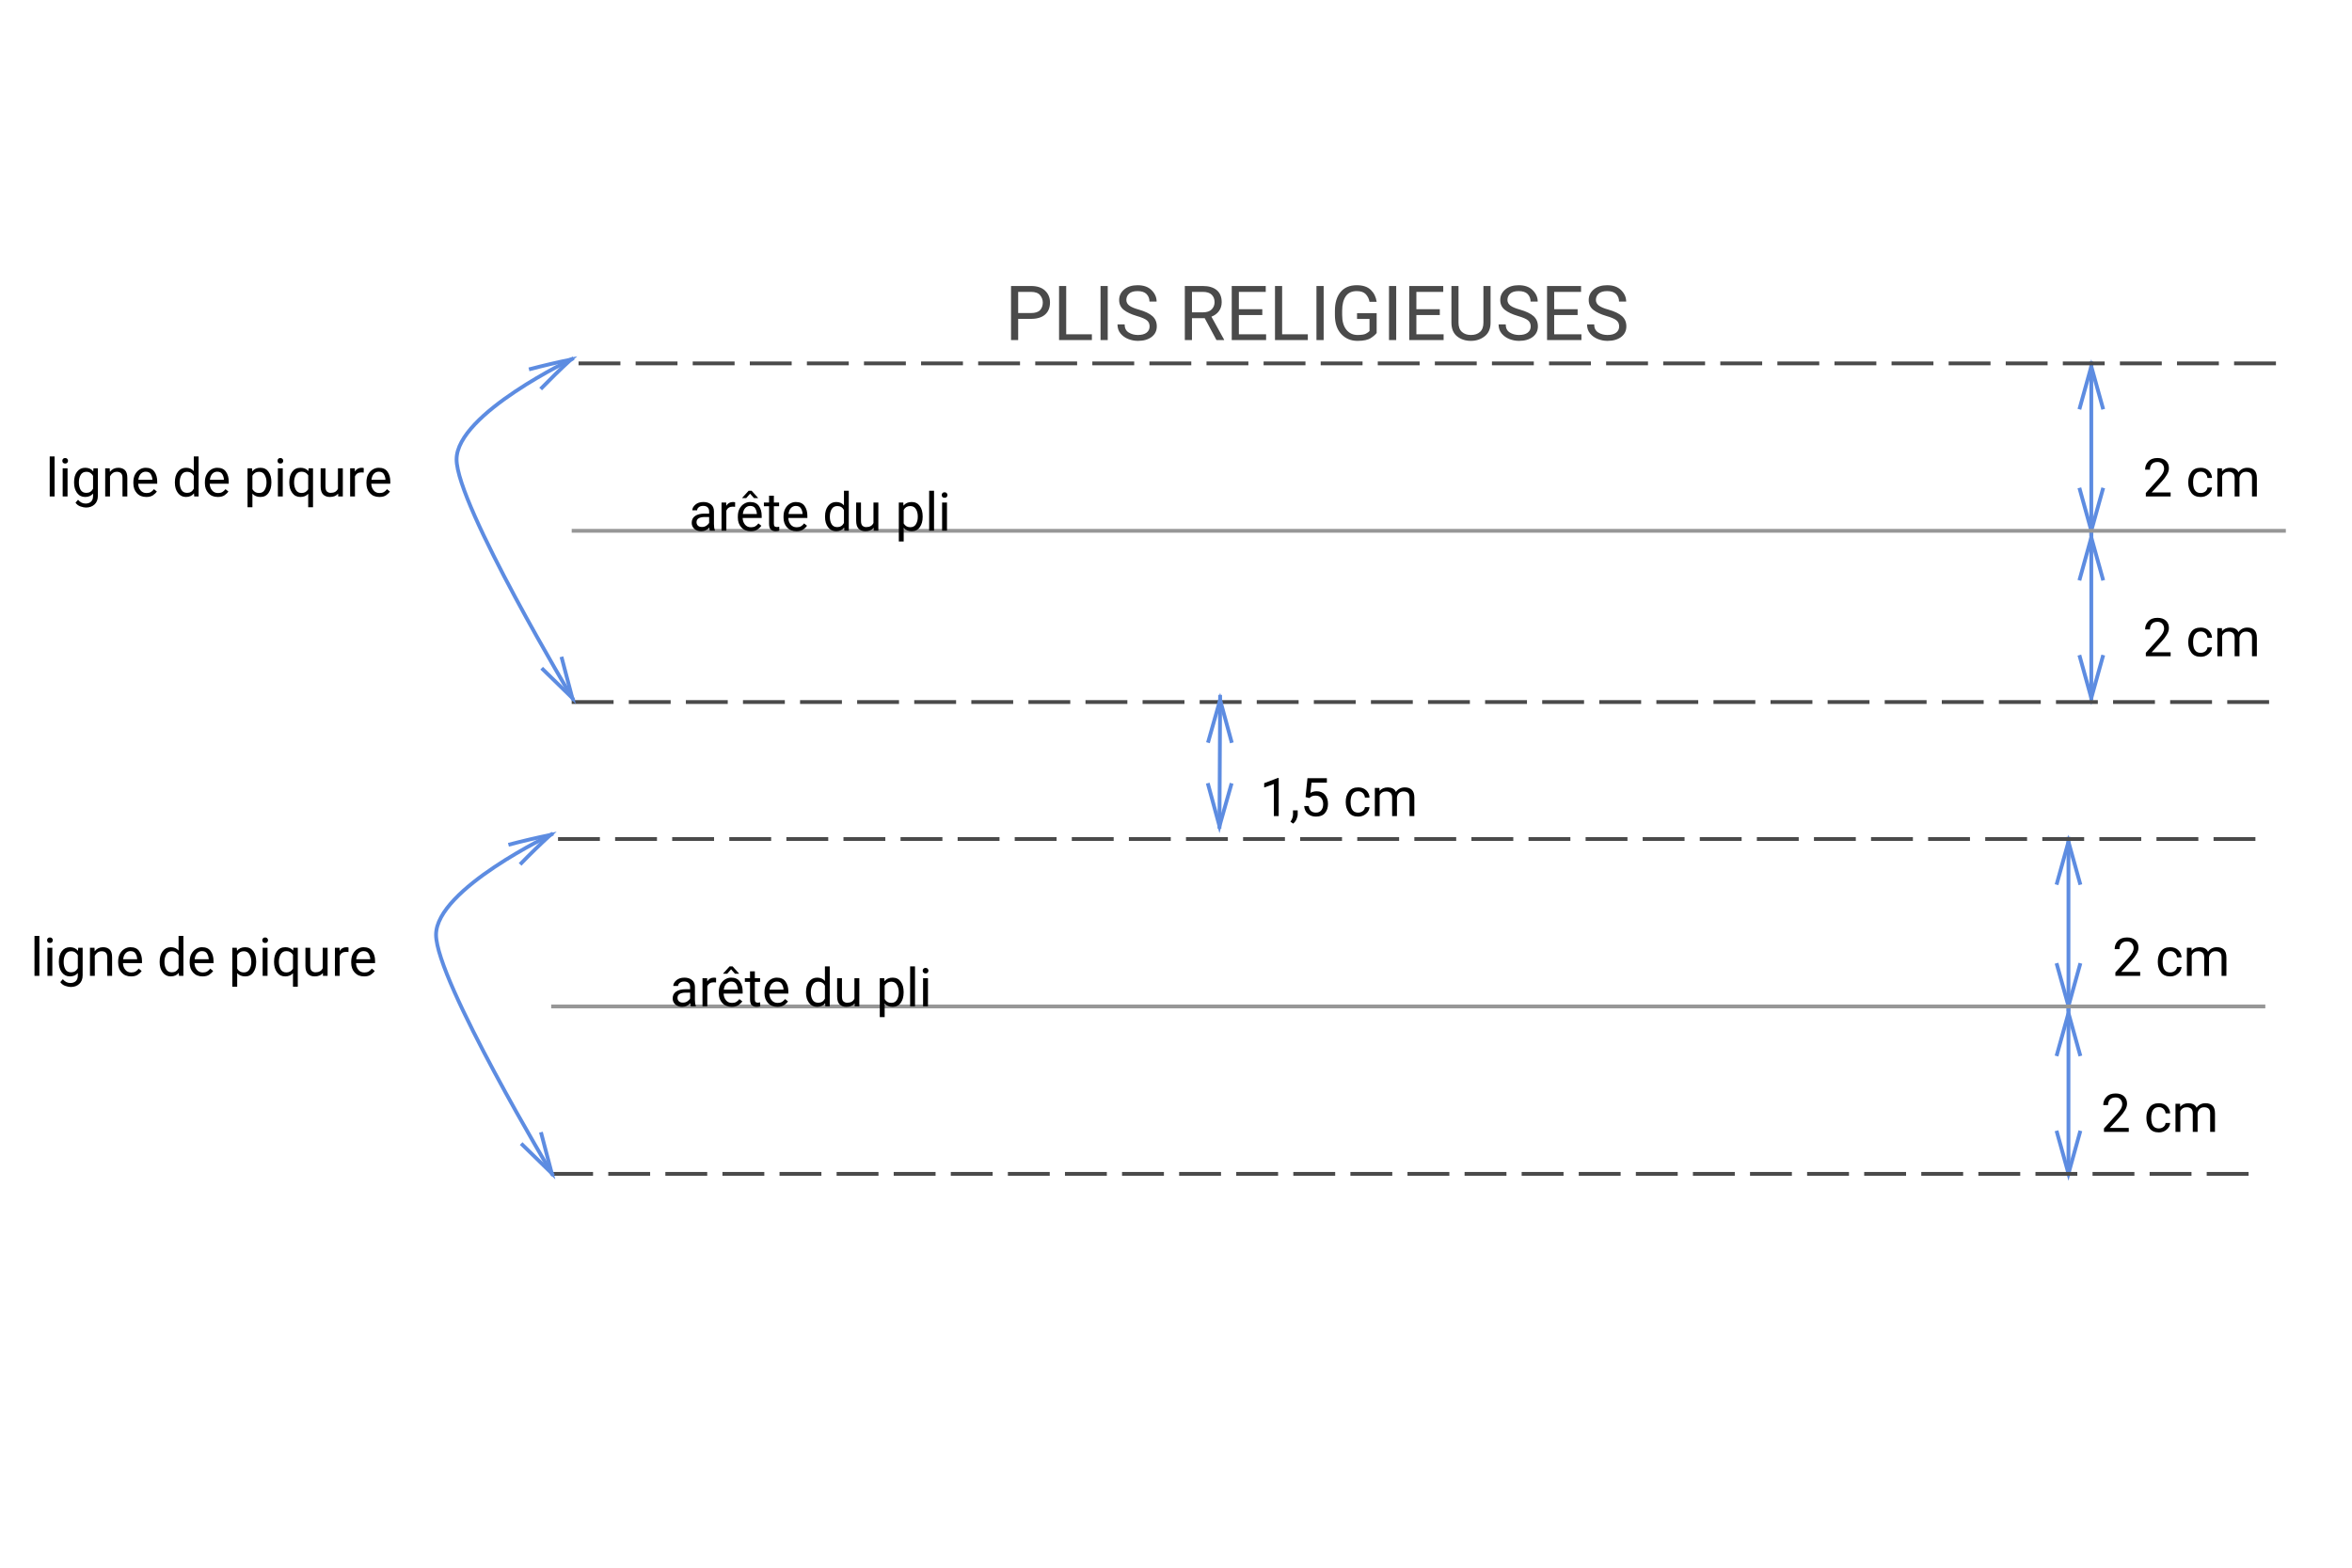
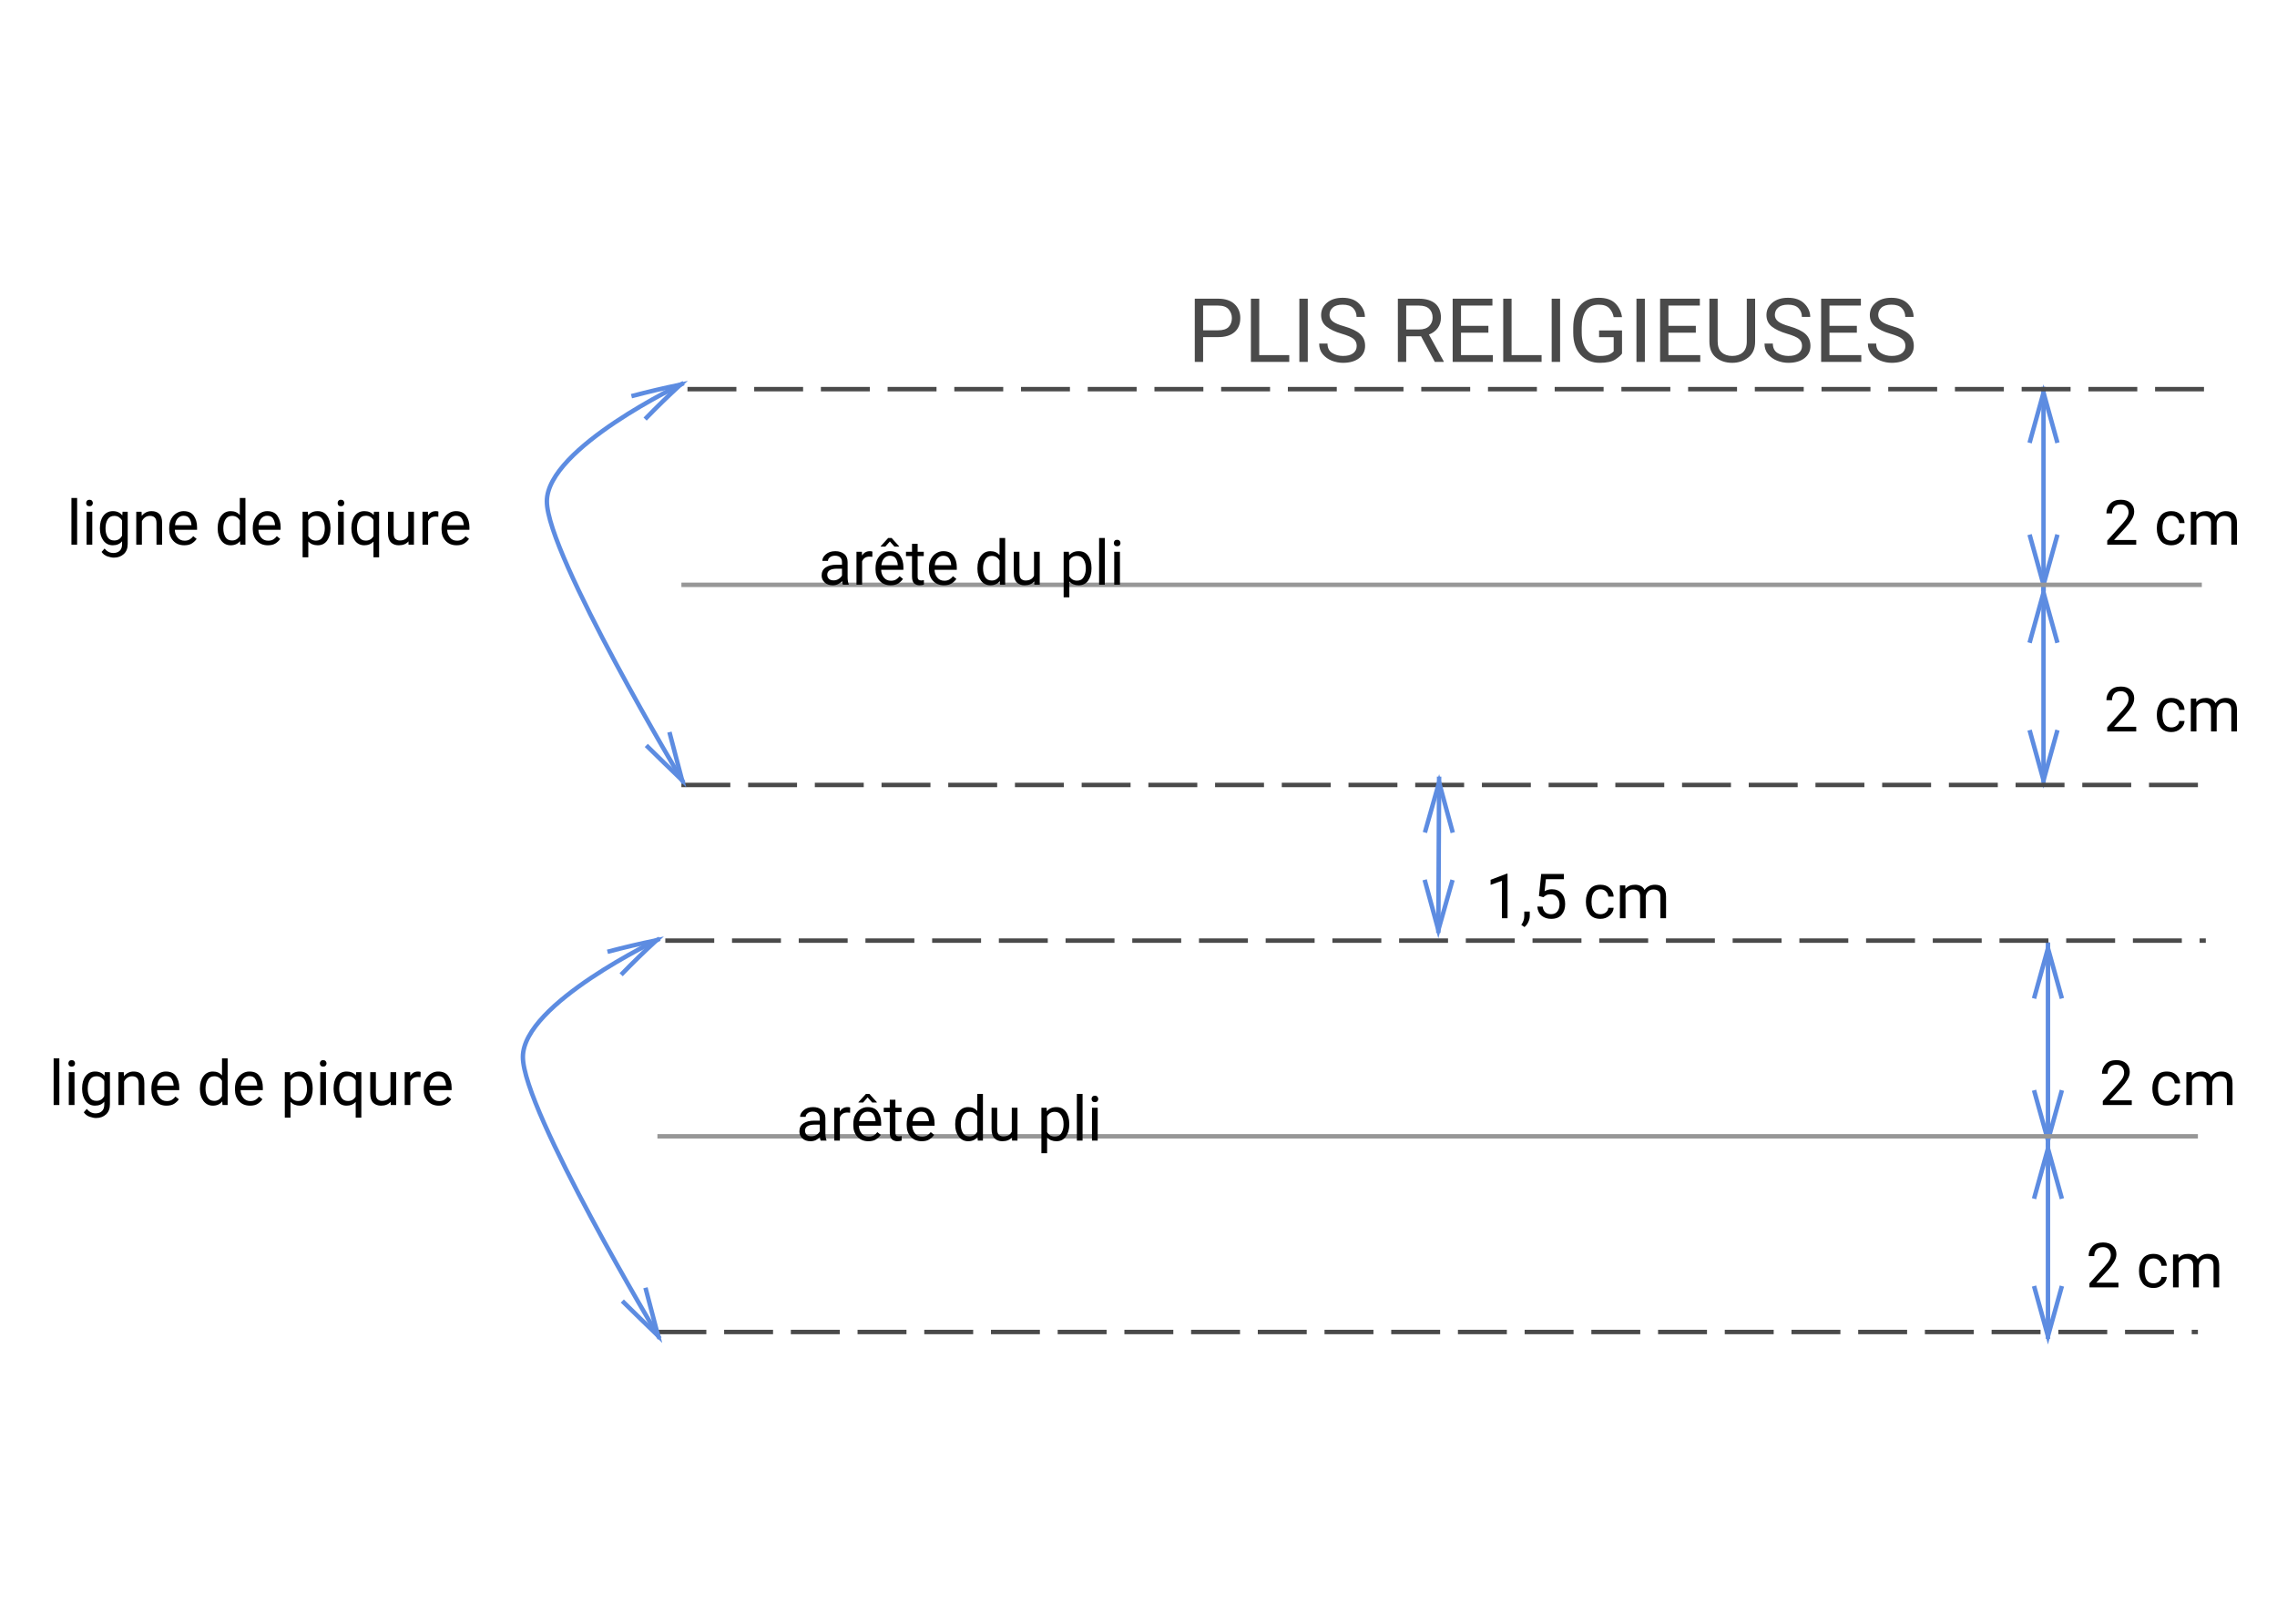
- <svg xmlns="http://www.w3.org/2000/svg" width="618px" height="412px" viewBox="0 0 618 412" version="1.1">
+ <svg xmlns="http://www.w3.org/2000/svg" width="512px" height="365px" viewBox="0 0 512 365" version="1.1">
  <description>Created with Sketch (http://www.bohemiancoding.com/sketch)</description>
  <defs />
  <g id="Page 1" stroke="none" stroke-width="1" fill="none" fill-rule="evenodd">
-     <g id="Group" transform="translate(12, 94)">
-       <path d="M537.5,1.491 L537.5,46.431" id="Line" stroke="#5D8CE1" stroke-linecap="square" />
-       <path id="Line decoration-1" d="M534.5,13.091 C535.55,9.311 536.45,6.071 537.5,2.291 C538.55,6.071 539.45,9.311 540.5,13.091" stroke="#5D8CE1" stroke-linecap="square" />
-       <path id="Line decoration-2" d="M534.5,34.691 C535.55,38.471 536.45,41.711 537.5,45.491 C538.55,41.711 539.45,38.471 540.5,34.691" stroke="#5D8CE1" stroke-linecap="square" />
-       <text id="2 cm" fill="#000000" font-family="Roboto" font-size="14" font-weight="normal" x="551" y="36.464">
+     <g id="Group" transform="translate(15, 86)">
+       <path d="M444.5,1.491 L444.5,46.431" id="Line" stroke="#5D8CE1" stroke-linecap="square" />
+       <path id="Line decoration-1" d="M441.5,13.091 C442.55,9.311 443.45,6.071 444.5,2.291 C445.55,6.071 446.45,9.311 447.5,13.091" stroke="#5D8CE1" stroke-linecap="square" />
+       <path id="Line decoration-2" d="M441.5,34.691 C442.55,38.471 443.45,41.711 444.5,45.491 C445.55,41.711 446.45,38.471 447.5,34.691" stroke="#5D8CE1" stroke-linecap="square" />
+       <text id="2 cm" fill="#000000" font-family="Roboto" font-size="14" font-weight="normal" x="458" y="36.464">
        <tspan>2 cm</tspan>
      </text>
-       <path d="M537.5,46.449 L537.5,89.551" id="Line" stroke="#5D8CE1" stroke-linecap="square" />
-       <path id="Line decoration-1" d="M534.5,58.049 C535.55,54.269 536.45,51.029 537.5,47.249 C538.55,51.029 539.45,54.269 540.5,58.049" stroke="#5D8CE1" stroke-linecap="square" />
-       <path id="Line decoration-2" d="M534.5,78.649 C535.55,82.429 536.45,85.669 537.5,89.449 C538.55,85.669 539.45,82.429 540.5,78.649" stroke="#5D8CE1" stroke-linecap="square" />
-       <text id="2 cm" fill="#000000" font-family="Roboto" font-size="14" font-weight="normal" x="551" y="78.464">
+       <path d="M444.5,46.449 L444.5,89.551" id="Line" stroke="#5D8CE1" stroke-linecap="square" />
+       <path id="Line decoration-1" d="M441.5,58.049 C442.55,54.269 443.45,51.029 444.5,47.249 C445.55,51.029 446.45,54.269 447.5,58.049" stroke="#5D8CE1" stroke-linecap="square" />
+       <path id="Line decoration-2" d="M441.5,78.649 C442.55,82.429 443.45,85.669 444.5,89.449 C445.55,85.669 446.45,82.429 447.5,78.649" stroke="#5D8CE1" stroke-linecap="square" />
+       <text id="2 cm" fill="#000000" font-family="Roboto" font-size="14" font-weight="normal" x="458" y="78.464">
        <tspan>2 cm</tspan>
      </text>
-       <path d="M138.719,45.5 L588.116,45.5" id="Line" stroke="#979797" stroke-linecap="square" />
-       <path d="M138.719,90.5 L588.12,90.5" id="Line" stroke="#4A4A4A" stroke-linecap="square" stroke-dasharray="10,5" />
-       <path d="M140.517,1.5 L589.918,1.5" id="Line" stroke="#4A4A4A" stroke-linecap="square" stroke-dasharray="10,5" />
+       <path d="M138.719,45.5 L479.598,45.5" id="Line" stroke="#979797" stroke-linecap="square" />
+       <path d="M138.719,90.5 L479.601,90.5" id="Line" stroke="#4A4A4A" stroke-linecap="square" stroke-dasharray="10,5" />
+       <path d="M140.083,1.5 L480.965,1.5" id="Line" stroke="#4A4A4A" stroke-linecap="square" stroke-dasharray="10,5" />
      <text id="ligne de piqure" fill="#000000" font-family="Roboto" font-size="14" font-weight="normal" x="0" y="36.464">
        <tspan>ligne de piqure</tspan>
      </text>
      <path d="M138.719,0.143 C138.719,0.143 107.967,14.687 107.967,26.724 C107.967,38.761 138.719,90.023 138.719,90.023" id="Path 9" stroke="#5D8CE1" />
      <path id="Path 9 decoration-1" d="M126.986,3.079 C130.846,2.063 134.143,1.29 138.004,0.49 C135.128,3.145 132.751,5.466 130.057,8.233" stroke="#5D8CE1" />
      <path id="Path 9 decoration-2" d="M130.324,81.602 C133.13,84.363 135.54,86.708 138.363,89.426 C137.351,85.646 136.503,82.405 135.528,78.615" stroke="#5D8CE1" />
      <text id="arête du pli" fill="#000000" font-family="Roboto" font-size="14" font-weight="normal" x="169" y="45.464">
        <tspan>arête du pli</tspan>
      </text>
    </g>
-     <g id="Group" transform="translate(8, 219)">
-       <path d="M535.5,1.424 L535.5,46.364" id="Line" stroke="#5D8CE1" stroke-linecap="square" />
-       <path id="Line decoration-1" d="M532.5,13.024 C533.55,9.244 534.45,6.004 535.5,2.224 C536.55,6.004 537.45,9.244 538.5,13.024" stroke="#5D8CE1" stroke-linecap="square" />
-       <path id="Line decoration-2" d="M532.5,34.624 C533.55,38.404 534.45,41.644 535.5,45.424 C536.55,41.644 537.45,38.404 538.5,34.624" stroke="#5D8CE1" stroke-linecap="square" />
-       <text id="2 cm" fill="#000000" font-family="Roboto" font-size="14" font-weight="normal" x="547" y="37.464">
+     <g id="Group" transform="translate(11, 211)">
+       <path d="M449.5,1.424 L449.5,46.364" id="Line" stroke="#5D8CE1" stroke-linecap="square" />
+       <path id="Line decoration-1" d="M446.5,13.024 C447.55,9.244 448.45,6.004 449.5,2.224 C450.55,6.004 451.45,9.244 452.5,13.024" stroke="#5D8CE1" stroke-linecap="square" />
+       <path id="Line decoration-2" d="M446.5,34.624 C447.55,38.404 448.45,41.644 449.5,45.424 C450.55,41.644 451.45,38.404 452.5,34.624" stroke="#5D8CE1" stroke-linecap="square" />
+       <text id="2 cm" fill="#000000" font-family="Roboto" font-size="14" font-weight="normal" x="461" y="37.464">
        <tspan>2 cm</tspan>
      </text>
-       <path d="M535.5,46.449 L535.5,89.551" id="Line" stroke="#5D8CE1" stroke-linecap="square" />
-       <path id="Line decoration-1" d="M532.5,58.049 C533.55,54.269 534.45,51.029 535.5,47.249 C536.55,51.029 537.45,54.269 538.5,58.049" stroke="#5D8CE1" stroke-linecap="square" />
-       <path id="Line decoration-2" d="M532.5,78.649 C533.55,82.429 534.45,85.669 535.5,89.449 C536.55,85.669 537.45,82.429 538.5,78.649" stroke="#5D8CE1" stroke-linecap="square" />
-       <text id="2 cm" fill="#000000" font-family="Roboto" font-size="14" font-weight="normal" x="544" y="78.464">
+       <path d="M449.5,46.449 L449.5,89.551" id="Line" stroke="#5D8CE1" stroke-linecap="square" />
+       <path id="Line decoration-1" d="M446.5,58.049 C447.55,54.269 448.45,51.029 449.5,47.249 C450.55,51.029 451.45,54.269 452.5,58.049" stroke="#5D8CE1" stroke-linecap="square" />
+       <path id="Line decoration-2" d="M446.5,78.649 C447.55,82.429 448.45,85.669 449.5,89.449 C450.55,85.669 451.45,82.429 452.5,78.649" stroke="#5D8CE1" stroke-linecap="square" />
+       <text id="2 cm" fill="#000000" font-family="Roboto" font-size="14" font-weight="normal" x="458" y="78.464">
        <tspan>2 cm</tspan>
      </text>
-       <path d="M137.326,45.5 L586.724,45.5" id="Line" stroke="#979797" stroke-linecap="square" />
-       <path d="M137.326,89.5 L586.728,89.5" id="Line" stroke="#4A4A4A" stroke-linecap="square" stroke-dasharray="10,5" />
-       <path d="M139.124,1.5 L588.525,1.5" id="Line" stroke="#4A4A4A" stroke-linecap="square" stroke-dasharray="10,5" />
+       <path d="M137.326,44.5 L482.716,44.5" id="Line" stroke="#979797" stroke-linecap="square" />
+       <path d="M137.326,88.5 L482.716,88.5" id="Line" stroke="#4A4A4A" stroke-linecap="square" stroke-dasharray="10,5" />
+       <path d="M139.1,0.5 L484.49,0.5" id="Line" stroke="#4A4A4A" stroke-linecap="square" stroke-dasharray="10,5" />
      <text id="ligne de piqure" fill="#000000" font-family="Roboto" font-size="14" font-weight="normal" x="0" y="37.464">
        <tspan>ligne de piqure</tspan>
      </text>
      <path d="M137.326,0.076 C137.326,0.076 106.574,14.62 106.574,26.657 C106.574,38.695 137.326,89.956 137.326,89.956" id="Path 9" stroke="#5D8CE1" />
      <path id="Path 9 decoration-1" d="M125.593,3.013 C129.453,1.996 132.75,1.224 136.611,0.423 C133.735,3.078 131.358,5.399 128.665,8.167" stroke="#5D8CE1" />
      <path id="Path 9 decoration-2" d="M128.931,81.535 C131.737,84.296 134.147,86.641 136.97,89.36 C135.958,85.58 135.11,82.339 134.135,78.548" stroke="#5D8CE1" />
      <text id="arête du pli" fill="#000000" font-family="Roboto" font-size="14" font-weight="normal" x="168" y="45.464">
        <tspan>arête du pli</tspan>
      </text>
    </g>
-     <text id="1,5 cm" fill="#000000" font-family="Roboto" font-size="14" font-weight="normal" x="331" y="214.464">
+     <text id="1,5 cm" fill="#000000" font-family="Roboto" font-size="14" font-weight="normal" x="334" y="206.464">
      <tspan>1,5 cm</tspan>
    </text>
-     <path d="M320.593,183.124 L320.422,217.278" id="Line" stroke="#5D8CE1" stroke-linecap="square" />
-     <path id="Line decoration-1" d="M317.535,194.709 C318.604,190.934 319.52,187.699 320.589,183.924 C321.62,187.709 322.504,190.954 323.535,194.739" stroke="#5D8CE1" stroke-linecap="square" />
-     <path id="Line decoration-2" d="M317.477,206.309 C318.508,210.094 319.392,213.338 320.423,217.124 C321.492,213.349 322.408,210.113 323.477,206.339" stroke="#5D8CE1" stroke-linecap="square" />
-     <text id="PLIS RELIGIEUSES" fill="#4A4A4A" font-family="Roboto" font-size="20" font-weight="normal" x="264" y="89.377">
+     <path d="M323.593,175.124 L323.422,209.278" id="Line" stroke="#5D8CE1" stroke-linecap="square" />
+     <path id="Line decoration-1" d="M320.535,186.709 C321.604,182.934 322.52,179.699 323.589,175.924 C324.62,179.709 325.504,182.954 326.535,186.739" stroke="#5D8CE1" stroke-linecap="square" />
+     <path id="Line decoration-2" d="M320.477,198.309 C321.508,202.094 322.392,205.338 323.423,209.124 C324.492,205.349 325.408,202.113 326.477,198.339" stroke="#5D8CE1" stroke-linecap="square" />
+     <text id="PLIS RELIGIEUSES" fill="#4A4A4A" font-family="Roboto" font-size="20" font-weight="normal" x="267" y="81.377">
      <tspan>PLIS RELIGIEUSES</tspan>
    </text>
  </g>
</svg>
